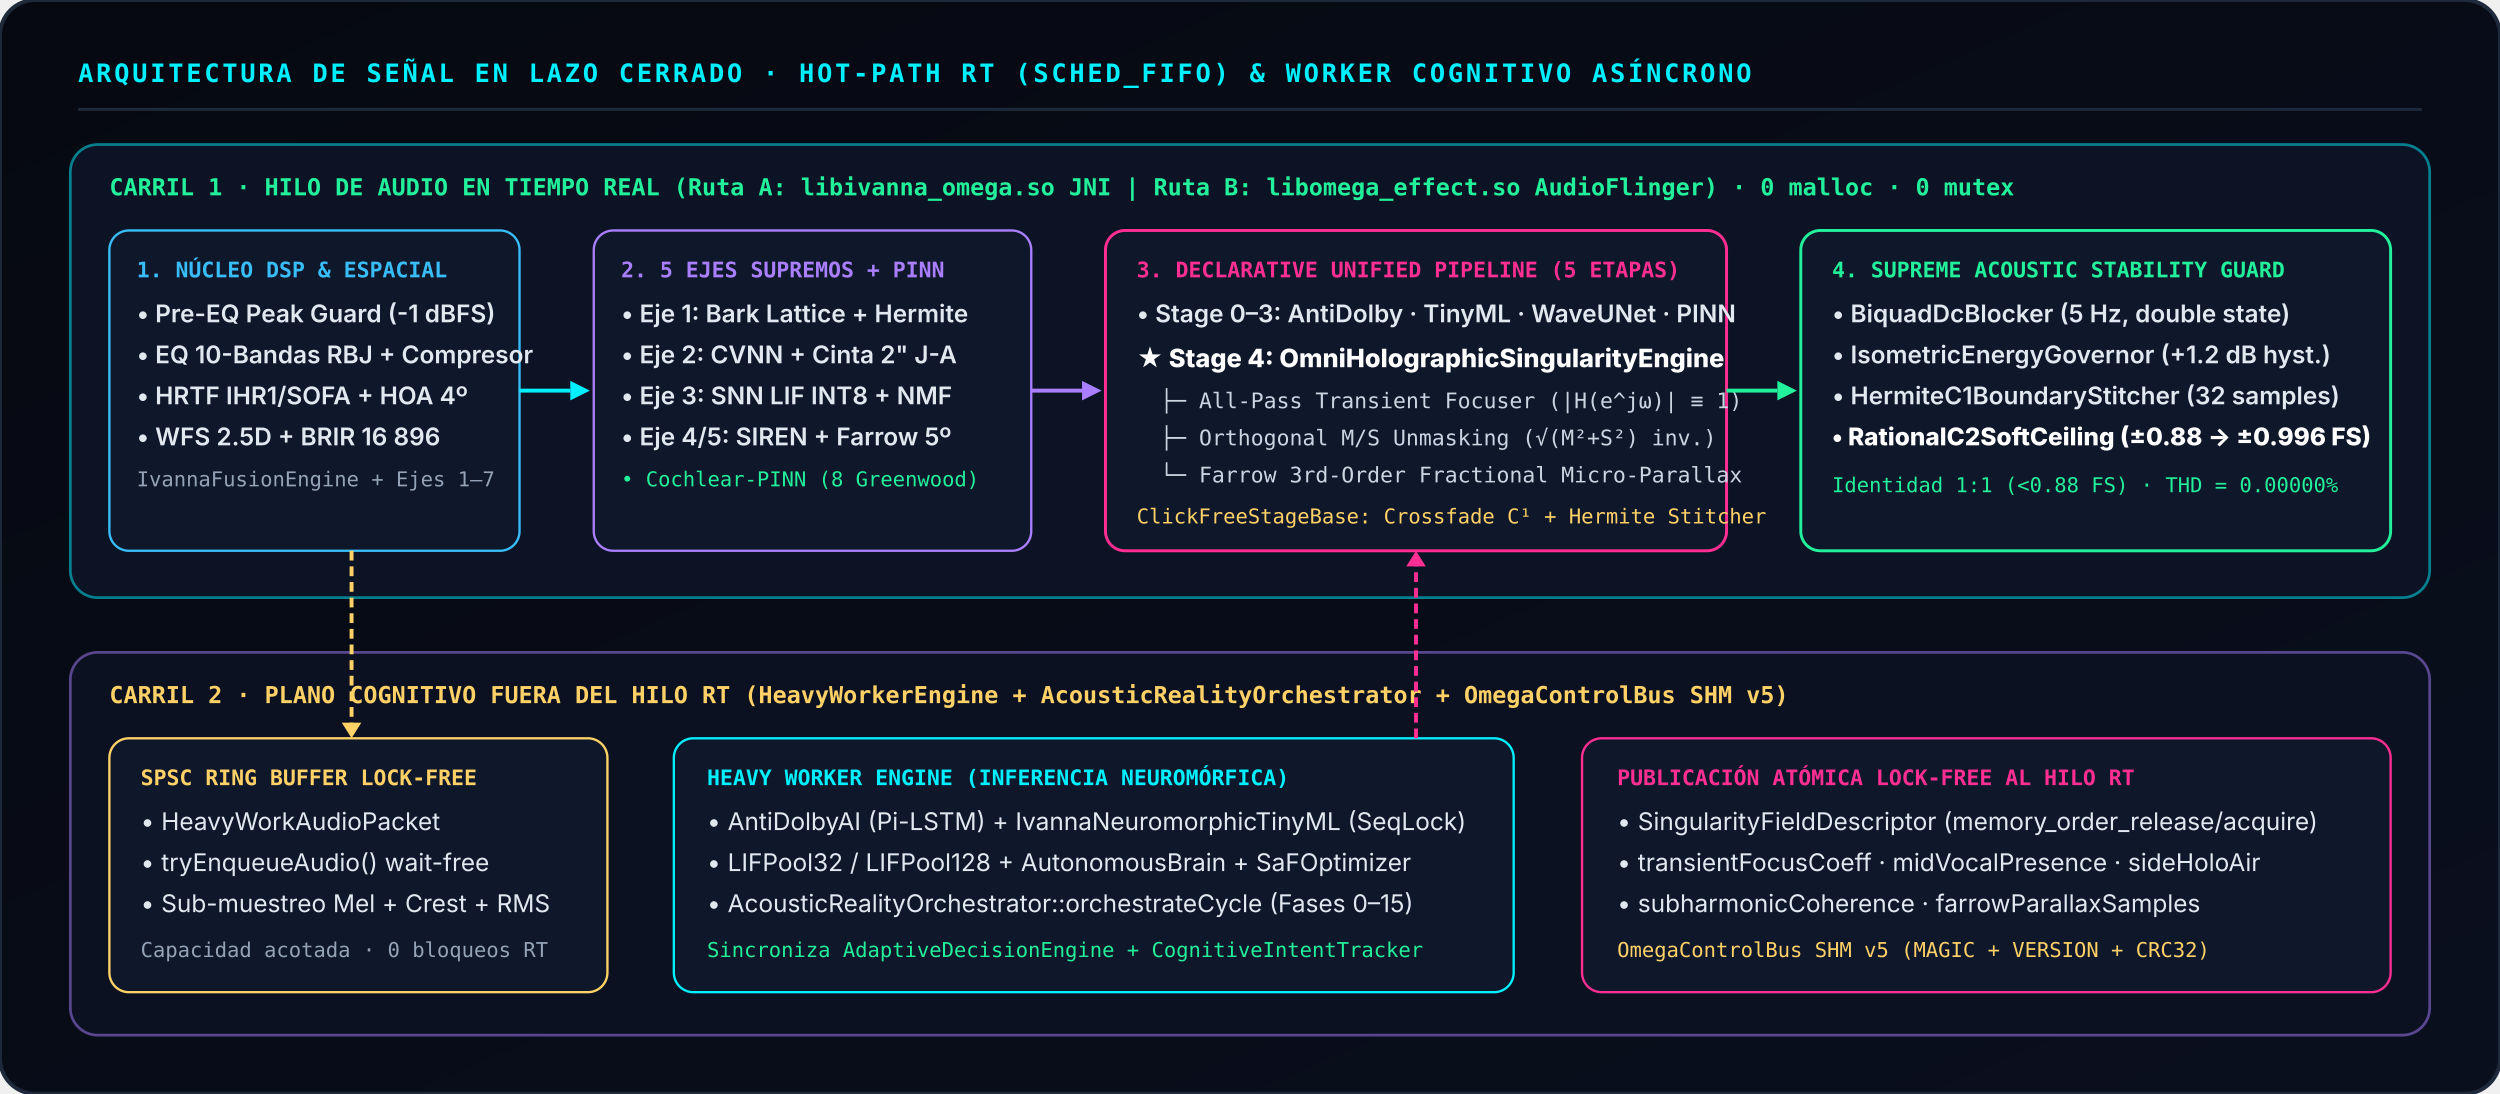
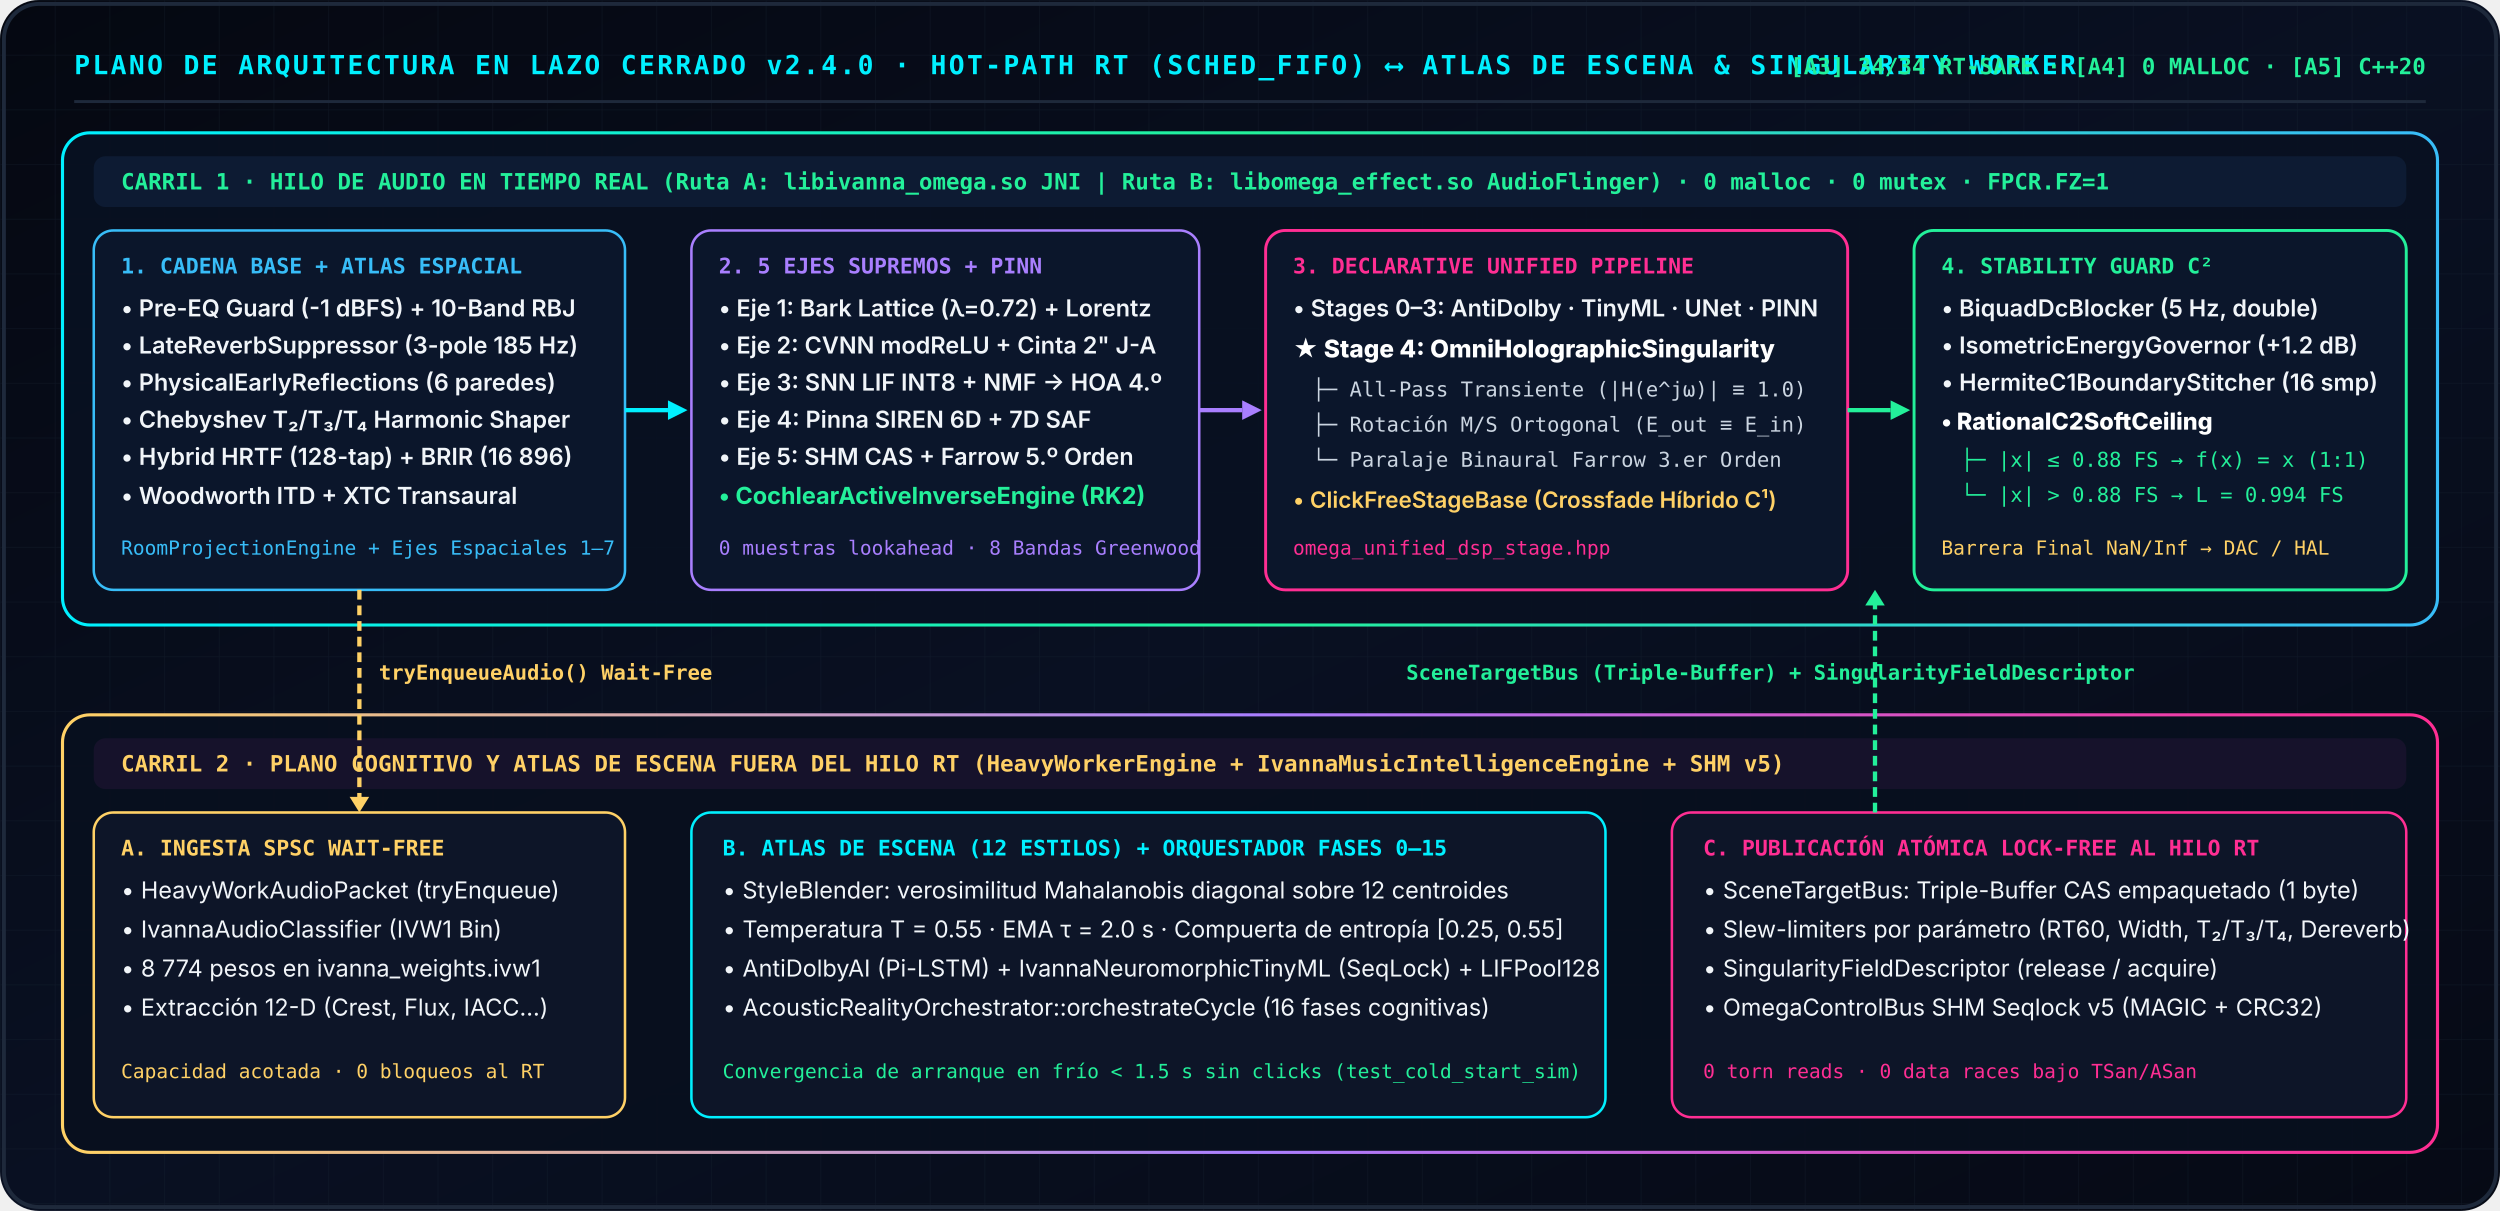
- <svg xmlns="http://www.w3.org/2000/svg" viewBox="0 0 1280 560" width="100%" height="100%">
+ <svg xmlns="http://www.w3.org/2000/svg" viewBox="0 0 1280 620" width="100%" height="100%">
  <defs>
-     <linearGradient id="bg2" x1="0%" y1="0%" x2="100%" y2="100%">
-       <stop offset="0%" stop-color="#060911" />
-       <stop offset="100%" stop-color="#0A0F1E" />
+     <linearGradient id="bgSing" x1="0%" y1="0%" x2="100%" y2="100%">
+       <stop offset="0%" stop-color="#050811" />
+       <stop offset="50%" stop-color="#091022" />
+       <stop offset="100%" stop-color="#060A15" />
    </linearGradient>
-     <linearGradient id="accentCyan" x1="0%" y1="0%" x2="100%" y2="0%">
+     <linearGradient id="laneRtBorder" x1="0%" y1="0%" x2="100%" y2="0%">
      <stop offset="0%" stop-color="#00F0FF" />
+       <stop offset="50%" stop-color="#23F09A" />
      <stop offset="100%" stop-color="#38BDF8" />
    </linearGradient>
-     <linearGradient id="accentPurple" x1="0%" y1="0%" x2="100%" y2="0%">
-       <stop offset="0%" stop-color="#A97FFF" />
+     <linearGradient id="laneWorkerBorder" x1="0%" y1="0%" x2="100%" y2="0%">
+       <stop offset="0%" stop-color="#FFD166" />
+       <stop offset="50%" stop-color="#A97FFF" />
      <stop offset="100%" stop-color="#FF2E93" />
    </linearGradient>
-     <linearGradient id="accentGreen" x1="0%" y1="0%" x2="100%" y2="0%">
-       <stop offset="0%" stop-color="#23F09A" />
-       <stop offset="100%" stop-color="#00F0FF" />
-     </linearGradient>
+     <pattern id="gridSing" width="28" height="28" patternUnits="userSpaceOnUse">
+       <path d="M 28 0 L 0 0 0 28" fill="none" stroke="#1E293B" stroke-width="0.55" stroke-opacity="0.4" />
+     </pattern>
  </defs>
-   <rect width="1280" height="560" rx="18" fill="url(#bg2)" stroke="#1E293B" stroke-width="2" />
-   <text x="40" y="42" fill="#00F0FF" font-family="'JetBrains Mono', monospace" font-size="13" font-weight="700" letter-spacing="1.4">ARQUITECTURA DE SEÑAL EN LAZO CERRADO · HOT-PATH RT (SCHED_FIFO) &amp; WORKER COGNITIVO ASÍNCRONO</text>
-   <line x1="40" y1="56" x2="1240" y2="56" stroke="#1E293B" stroke-width="1.5" />
-   <rect x="36" y="74" width="1208" height="232" rx="14" fill="#0B1324" stroke="#00F0FF" stroke-width="1.4" stroke-opacity="0.5" />
-   <text x="56" y="100" fill="#23F09A" font-family="'JetBrains Mono', monospace" font-size="12" font-weight="700">CARRIL 1 · HILO DE AUDIO EN TIEMPO REAL (Ruta A: libivanna_omega.so JNI  |  Ruta B: libomega_effect.so AudioFlinger) · 0 malloc · 0 mutex</text>
-   <rect x="56" y="118" width="210" height="164" rx="10" fill="#0F172A" stroke="#38BDF8" stroke-width="1.2" />
-   <text x="70" y="142" fill="#38BDF8" font-family="'JetBrains Mono', monospace" font-size="11" font-weight="700">1. NÚCLEO DSP &amp; ESPACIAL</text>
-   <text x="70" y="165" fill="#E2E8F0" font-family="'Inter', sans-serif" font-size="12.5" font-weight="600">• Pre-EQ Peak Guard (-1 dBFS)</text>
-   <text x="70" y="186" fill="#E2E8F0" font-family="'Inter', sans-serif" font-size="12.5" font-weight="600">• EQ 10-Bandas RBJ + Compresor</text>
-   <text x="70" y="207" fill="#E2E8F0" font-family="'Inter', sans-serif" font-size="12.5" font-weight="600">• HRTF IHR1/SOFA + HOA 4º</text>
-   <text x="70" y="228" fill="#E2E8F0" font-family="'Inter', sans-serif" font-size="12.5" font-weight="600">• WFS 2.5D + BRIR 16 896</text>
-   <text x="70" y="249" fill="#94A3B8" font-family="'JetBrains Mono', monospace" font-size="10.5">IvannaFusionEngine + Ejes 1–7</text>
-   <path d="M 266 200 L 292 200" stroke="#00F0FF" stroke-width="2" />
-   <polygon points="292,195 302,200 292,205" fill="#00F0FF" />
-   <rect x="304" y="118" width="224" height="164" rx="10" fill="#0F172A" stroke="#A97FFF" stroke-width="1.2" />
-   <text x="318" y="142" fill="#A97FFF" font-family="'JetBrains Mono', monospace" font-size="11" font-weight="700">2. 5 EJES SUPREMOS + PINN</text>
-   <text x="318" y="165" fill="#E2E8F0" font-family="'Inter', sans-serif" font-size="12.5" font-weight="600">• Eje 1: Bark Lattice + Hermite</text>
-   <text x="318" y="186" fill="#E2E8F0" font-family="'Inter', sans-serif" font-size="12.5" font-weight="600">• Eje 2: CVNN + Cinta 2" J-A</text>
-   <text x="318" y="207" fill="#E2E8F0" font-family="'Inter', sans-serif" font-size="12.5" font-weight="600">• Eje 3: SNN LIF INT8 + NMF</text>
-   <text x="318" y="228" fill="#E2E8F0" font-family="'Inter', sans-serif" font-size="12.5" font-weight="600">• Eje 4/5: SIREN + Farrow 5º</text>
-   <text x="318" y="249" fill="#23F09A" font-family="'JetBrains Mono', monospace" font-size="10.5">• Cochlear-PINN (8 Greenwood)</text>
-   <path d="M 528 200 L 554 200" stroke="#A97FFF" stroke-width="2" />
-   <polygon points="554,195 564,200 554,205" fill="#A97FFF" />
-   <rect x="566" y="118" width="318" height="164" rx="10" fill="#0F172A" stroke="#FF2E93" stroke-width="1.5" />
-   <text x="582" y="142" fill="#FF2E93" font-family="'JetBrains Mono', monospace" font-size="11" font-weight="700">3. DECLARATIVE UNIFIED PIPELINE (5 ETAPAS)</text>
-   <text x="582" y="165" fill="#E2E8F0" font-family="'Inter', sans-serif" font-size="12.5" font-weight="600">• Stage 0–3: AntiDolby · TinyML · WaveUNet · PINN</text>
-   <text x="582" y="188" fill="#FFFFFF" font-family="'Inter', sans-serif" font-size="13" font-weight="800">★ Stage 4: OmniHolographicSingularityEngine</text>
-   <text x="594" y="209" fill="#CBD5E1" font-family="'JetBrains Mono', monospace" font-size="11">├─ All-Pass Transient Focuser (|H(e^jω)| ≡ 1)</text>
-   <text x="594" y="228" fill="#CBD5E1" font-family="'JetBrains Mono', monospace" font-size="11">├─ Orthogonal M/S Unmasking (√(M²+S²) inv.)</text>
-   <text x="594" y="247" fill="#CBD5E1" font-family="'JetBrains Mono', monospace" font-size="11">└─ Farrow 3rd-Order Fractional Micro-Parallax</text>
-   <text x="582" y="268" fill="#FFD166" font-family="'JetBrains Mono', monospace" font-size="10.5">ClickFreeStageBase: Crossfade C¹ + Hermite Stitcher</text>
-   <path d="M 884 200 L 910 200" stroke="#23F09A" stroke-width="2" />
-   <polygon points="910,195 920,200 910,205" fill="#23F09A" />
-   <rect x="922" y="118" width="302" height="164" rx="10" fill="#0F172A" stroke="#23F09A" stroke-width="1.5" />
-   <text x="938" y="142" fill="#23F09A" font-family="'JetBrains Mono', monospace" font-size="11" font-weight="700">4. SUPREME ACOUSTIC STABILITY GUARD</text>
-   <text x="938" y="165" fill="#E2E8F0" font-family="'Inter', sans-serif" font-size="12.5" font-weight="600">• BiquadDcBlocker (5 Hz, double state)</text>
-   <text x="938" y="186" fill="#E2E8F0" font-family="'Inter', sans-serif" font-size="12.5" font-weight="600">• IsometricEnergyGovernor (+1.2 dB hyst.)</text>
-   <text x="938" y="207" fill="#E2E8F0" font-family="'Inter', sans-serif" font-size="12.5" font-weight="600">• HermiteC1BoundaryStitcher (32 samples)</text>
-   <text x="938" y="228" fill="#FFFFFF" font-family="'Inter', sans-serif" font-size="12.5" font-weight="800">• RationalC2SoftCeiling (±0.88 → ±0.996 FS)</text>
-   <text x="938" y="252" fill="#23F09A" font-family="'JetBrains Mono', monospace" font-size="10.5">Identidad 1:1 (&lt;0.88 FS) · THD = 0.00000%</text>
-   <rect x="36" y="334" width="1208" height="196" rx="14" fill="#0B1120" stroke="#A97FFF" stroke-width="1.4" stroke-opacity="0.5" />
-   <text x="56" y="360" fill="#FFD166" font-family="'JetBrains Mono', monospace" font-size="12" font-weight="700">CARRIL 2 · PLANO COGNITIVO FUERA DEL HILO RT (HeavyWorkerEngine + AcousticRealityOrchestrator + OmegaControlBus SHM v5)</text>
-   <rect x="56" y="378" width="255" height="130" rx="10" fill="#0F172A" stroke="#FFD166" stroke-width="1.2" />
-   <text x="72" y="402" fill="#FFD166" font-family="'JetBrains Mono', monospace" font-size="11" font-weight="700">SPSC RING BUFFER LOCK-FREE</text>
-   <text x="72" y="425" fill="#E2E8F0" font-family="'Inter', sans-serif" font-size="12.5">• HeavyWorkAudioPacket</text>
-   <text x="72" y="446" fill="#E2E8F0" font-family="'Inter', sans-serif" font-size="12.5">• tryEnqueueAudio() wait-free</text>
-   <text x="72" y="467" fill="#E2E8F0" font-family="'Inter', sans-serif" font-size="12.5">• Sub-muestreo Mel + Crest + RMS</text>
-   <text x="72" y="490" fill="#94A3B8" font-family="'JetBrains Mono', monospace" font-size="10.5">Capacidad acotada · 0 bloqueos RT</text>
-   <rect x="345" y="378" width="430" height="130" rx="10" fill="#0F172A" stroke="#00F0FF" stroke-width="1.2" />
-   <text x="362" y="402" fill="#00F0FF" font-family="'JetBrains Mono', monospace" font-size="11" font-weight="700">HEAVY WORKER ENGINE (INFERENCIA NEUROMÓRFICA)</text>
-   <text x="362" y="425" fill="#E2E8F0" font-family="'Inter', sans-serif" font-size="12.5">• AntiDolbyAI (Pi-LSTM) + IvannaNeuromorphicTinyML (SeqLock)</text>
-   <text x="362" y="446" fill="#E2E8F0" font-family="'Inter', sans-serif" font-size="12.5">• LIFPool32 / LIFPool128 + AutonomousBrain + SaFOptimizer</text>
-   <text x="362" y="467" fill="#E2E8F0" font-family="'Inter', sans-serif" font-size="12.5">• AcousticRealityOrchestrator::orchestrateCycle (Fases 0–15)</text>
-   <text x="362" y="490" fill="#23F09A" font-family="'JetBrains Mono', monospace" font-size="10.5">Sincroniza AdaptiveDecisionEngine + CognitiveIntentTracker</text>
-   <rect x="810" y="378" width="414" height="130" rx="10" fill="#0F172A" stroke="#FF2E93" stroke-width="1.2" />
-   <text x="828" y="402" fill="#FF2E93" font-family="'JetBrains Mono', monospace" font-size="11" font-weight="700">PUBLICACIÓN ATÓMICA LOCK-FREE AL HILO RT</text>
-   <text x="828" y="425" fill="#E2E8F0" font-family="'Inter', sans-serif" font-size="12.5">• SingularityFieldDescriptor (memory_order_release/acquire)</text>
-   <text x="828" y="446" fill="#E2E8F0" font-family="'Inter', sans-serif" font-size="12.5">• transientFocusCoeff · midVocalPresence · sideHoloAir</text>
-   <text x="828" y="467" fill="#E2E8F0" font-family="'Inter', sans-serif" font-size="12.5">• subharmonicCoherence · farrowParallaxSamples</text>
-   <text x="828" y="490" fill="#FFD166" font-family="'JetBrains Mono', monospace" font-size="10.5">OmegaControlBus SHM v5 (MAGIC + VERSION + CRC32)</text>
-   <path d="M 180 282 L 180 374" stroke="#FFD166" stroke-width="2" stroke-dasharray="5 3" />
-   <polygon points="175,370 180,378 185,370" fill="#FFD166" />
-   <path d="M 725 378 L 725 286" stroke="#FF2E93" stroke-width="2" stroke-dasharray="5 3" />
-   <polygon points="720,290 725,282 730,290" fill="#FF2E93" />
+   <rect width="1280" height="620" rx="20" fill="url(#bgSing)" />
+   <rect width="1280" height="620" rx="20" fill="url(#gridSing)" />
+   <rect x="2" y="2" width="1276" height="616" rx="18" fill="none" stroke="#1E293B" stroke-width="2" />
+   <text x="38" y="38" fill="#00F0FF" font-family="'JetBrains Mono', monospace" font-size="13.5" font-weight="800" letter-spacing="1.2">PLANO DE ARQUITECTURA EN LAZO CERRADO v2.4.0 · HOT-PATH RT (SCHED_FIFO) ⟷ ATLAS DE ESCENA &amp; SINGULARITY WORKER</text>
+   <text x="1242" y="38" text-anchor="end" fill="#23F09A" font-family="'JetBrains Mono', monospace" font-size="11.5" font-weight="700">[A3] 34/34 RT-SAFE · [A4] 0 MALLOC · [A5] C++20</text>
+   <line x1="38" y1="52" x2="1242" y2="52" stroke="#1E293B" stroke-width="1.5" />
+   <rect x="32" y="68" width="1216" height="252" rx="14" fill="#081121" fill-opacity="0.92" stroke="url(#laneRtBorder)" stroke-width="1.6" />
+   <rect x="48" y="80" width="1184" height="26" rx="6" fill="#0D1B33" />
+   <text x="62" y="97" fill="#23F09A" font-family="'JetBrains Mono', monospace" font-size="11.5" font-weight="700">CARRIL 1 · HILO DE AUDIO EN TIEMPO REAL (Ruta A: libivanna_omega.so JNI  |  Ruta B: libomega_effect.so AudioFlinger) · 0 malloc · 0 mutex · FPCR.FZ=1</text>
+   <rect x="48" y="118" width="272" height="184" rx="10" fill="#0B162B" stroke="#38BDF8" stroke-width="1.3" />
+   <text x="62" y="140" fill="#38BDF8" font-family="'JetBrains Mono', monospace" font-size="11" font-weight="700">1. CADENA BASE + ATLAS ESPACIAL</text>
+   <text x="62" y="162" fill="#F1F5F9" font-family="'Inter', sans-serif" font-size="12" font-weight="600">• Pre-EQ Guard (-1 dBFS) + 10-Band RBJ</text>
+   <text x="62" y="181" fill="#F1F5F9" font-family="'Inter', sans-serif" font-size="12" font-weight="600">• LateReverbSuppressor (3-pole 185 Hz)</text>
+   <text x="62" y="200" fill="#F1F5F9" font-family="'Inter', sans-serif" font-size="12" font-weight="600">• PhysicalEarlyReflections (6 paredes)</text>
+   <text x="62" y="219" fill="#F1F5F9" font-family="'Inter', sans-serif" font-size="12" font-weight="600">• Chebyshev T₂/T₃/T₄ Harmonic Shaper</text>
+   <text x="62" y="238" fill="#F1F5F9" font-family="'Inter', sans-serif" font-size="12" font-weight="600">• Hybrid HRTF (128-tap) + BRIR (16 896)</text>
+   <text x="62" y="258" fill="#F1F5F9" font-family="'Inter', sans-serif" font-size="12" font-weight="600">• Woodworth ITD + XTC Transaural</text>
+   <text x="62" y="284" fill="#38BDF8" font-family="'JetBrains Mono', monospace" font-size="10">RoomProjectionEngine + Ejes Espaciales 1–7</text>
+   <path d="M 320 210 L 342 210" stroke="#00F0FF" stroke-width="2.2" />
+   <polygon points="342,205 352,210 342,215" fill="#00F0FF" />
+   <rect x="354" y="118" width="260" height="184" rx="10" fill="#0B162B" stroke="#A97FFF" stroke-width="1.3" />
+   <text x="368" y="140" fill="#A97FFF" font-family="'JetBrains Mono', monospace" font-size="11" font-weight="700">2. 5 EJES SUPREMOS + PINN</text>
+   <text x="368" y="162" fill="#F1F5F9" font-family="'Inter', sans-serif" font-size="12" font-weight="600">• Eje 1: Bark Lattice (λ=0.72) + Lorentz</text>
+   <text x="368" y="181" fill="#F1F5F9" font-family="'Inter', sans-serif" font-size="12" font-weight="600">• Eje 2: CVNN modReLU + Cinta 2" J-A</text>
+   <text x="368" y="200" fill="#F1F5F9" font-family="'Inter', sans-serif" font-size="12" font-weight="600">• Eje 3: SNN LIF INT8 + NMF → HOA 4.º</text>
+   <text x="368" y="219" fill="#F1F5F9" font-family="'Inter', sans-serif" font-size="12" font-weight="600">• Eje 4: Pinna SIREN 6D + 7D SAF</text>
+   <text x="368" y="238" fill="#F1F5F9" font-family="'Inter', sans-serif" font-size="12" font-weight="600">• Eje 5: SHM CAS + Farrow 5.º Orden</text>
+   <text x="368" y="258" fill="#23F09A" font-family="'Inter', sans-serif" font-size="12" font-weight="700">• CochlearActiveInverseEngine (RK2)</text>
+   <text x="368" y="284" fill="#A97FFF" font-family="'JetBrains Mono', monospace" font-size="10">0 muestras lookahead · 8 Bandas Greenwood</text>
+   <path d="M 614 210 L 636 210" stroke="#A97FFF" stroke-width="2.2" />
+   <polygon points="636,205 646,210 636,215" fill="#A97FFF" />
+   <rect x="648" y="118" width="298" height="184" rx="10" fill="#0B162B" stroke="#FF2E93" stroke-width="1.5" />
+   <text x="662" y="140" fill="#FF2E93" font-family="'JetBrains Mono', monospace" font-size="11" font-weight="700">3. DECLARATIVE UNIFIED PIPELINE</text>
+   <text x="662" y="162" fill="#F1F5F9" font-family="'Inter', sans-serif" font-size="12" font-weight="600">• Stages 0–3: AntiDolby · TinyML · UNet · PINN</text>
+   <text x="662" y="183" fill="#FFFFFF" font-family="'Inter', sans-serif" font-size="12.5" font-weight="800">★ Stage 4: OmniHolographicSingularity</text>
+   <text x="672" y="203" fill="#CBD5E1" font-family="'JetBrains Mono', monospace" font-size="10.5">├─ All-Pass Transiente (|H(e^jω)| ≡ 1.0)</text>
+   <text x="672" y="221" fill="#CBD5E1" font-family="'JetBrains Mono', monospace" font-size="10.5">├─ Rotación M/S Ortogonal (E_out ≡ E_in)</text>
+   <text x="672" y="239" fill="#CBD5E1" font-family="'JetBrains Mono', monospace" font-size="10.5">└─ Paralaje Binaural Farrow 3.er Orden</text>
+   <text x="662" y="260" fill="#FFD166" font-family="'Inter', sans-serif" font-size="11.5" font-weight="600">• ClickFreeStageBase (Crossfade Híbrido C¹)</text>
+   <text x="662" y="284" fill="#FF2E93" font-family="'JetBrains Mono', monospace" font-size="10">omega_unified_dsp_stage.hpp</text>
+   <path d="M 946 210 L 968 210" stroke="#23F09A" stroke-width="2.2" />
+   <polygon points="968,205 978,210 968,215" fill="#23F09A" />
+   <rect x="980" y="118" width="252" height="184" rx="10" fill="#0B162B" stroke="#23F09A" stroke-width="1.5" />
+   <text x="994" y="140" fill="#23F09A" font-family="'JetBrains Mono', monospace" font-size="11" font-weight="700">4. STABILITY GUARD C²</text>
+   <text x="994" y="162" fill="#F1F5F9" font-family="'Inter', sans-serif" font-size="12" font-weight="600">• BiquadDcBlocker (5 Hz, double)</text>
+   <text x="994" y="181" fill="#F1F5F9" font-family="'Inter', sans-serif" font-size="12" font-weight="600">• IsometricEnergyGovernor (+1.2 dB)</text>
+   <text x="994" y="200" fill="#F1F5F9" font-family="'Inter', sans-serif" font-size="12" font-weight="600">• HermiteC1BoundaryStitcher (16 smp)</text>
+   <text x="994" y="220" fill="#FFFFFF" font-family="'Inter', sans-serif" font-size="12" font-weight="800">• RationalC2SoftCeiling</text>
+   <text x="1004" y="239" fill="#23F09A" font-family="'JetBrains Mono', monospace" font-size="10.5">├─ |x| ≤ 0.88 FS → f(x) = x (1:1)</text>
+   <text x="1004" y="257" fill="#23F09A" font-family="'JetBrains Mono', monospace" font-size="10.5">└─ |x| &gt; 0.88 FS → L = 0.994 FS</text>
+   <text x="994" y="284" fill="#FFD166" font-family="'JetBrains Mono', monospace" font-size="10">Barrera Final NaN/Inf → DAC / HAL</text>
+   <rect x="32" y="366" width="1216" height="224" rx="14" fill="#080F1E" fill-opacity="0.94" stroke="url(#laneWorkerBorder)" stroke-width="1.6" />
+   <rect x="48" y="378" width="1184" height="26" rx="6" fill="#16122B" />
+   <text x="62" y="395" fill="#FFD166" font-family="'JetBrains Mono', monospace" font-size="11.5" font-weight="700">CARRIL 2 · PLANO COGNITIVO Y ATLAS DE ESCENA FUERA DEL HILO RT (HeavyWorkerEngine + IvannaMusicIntelligenceEngine + SHM v5)</text>
+   <rect x="48" y="416" width="272" height="156" rx="10" fill="#0D1528" stroke="#FFD166" stroke-width="1.3" />
+   <text x="62" y="438" fill="#FFD166" font-family="'JetBrains Mono', monospace" font-size="11" font-weight="700">A. INGESTA SPSC WAIT-FREE</text>
+   <text x="62" y="460" fill="#F1F5F9" font-family="'Inter', sans-serif" font-size="12">• HeavyWorkAudioPacket (tryEnqueue)</text>
+   <text x="62" y="480" fill="#F1F5F9" font-family="'Inter', sans-serif" font-size="12">• IvannaAudioClassifier (IVW1 Bin)</text>
+   <text x="62" y="500" fill="#F1F5F9" font-family="'Inter', sans-serif" font-size="12">• 8 774 pesos en ivanna_weights.ivw1</text>
+   <text x="62" y="520" fill="#F1F5F9" font-family="'Inter', sans-serif" font-size="12">• Extracción 12-D (Crest, Flux, IACC…)</text>
+   <text x="62" y="552" fill="#FFD166" font-family="'JetBrains Mono', monospace" font-size="10">Capacidad acotada · 0 bloqueos al RT</text>
+   <rect x="354" y="416" width="468" height="156" rx="10" fill="#0D1528" stroke="#00F0FF" stroke-width="1.3" />
+   <text x="370" y="438" fill="#00F0FF" font-family="'JetBrains Mono', monospace" font-size="11" font-weight="700">B. ATLAS DE ESCENA (12 ESTILOS) + ORQUESTADOR FASES 0–15</text>
+   <text x="370" y="460" fill="#F1F5F9" font-family="'Inter', sans-serif" font-size="12">• StyleBlender: verosimilitud Mahalanobis diagonal sobre 12 centroides</text>
+   <text x="370" y="480" fill="#F1F5F9" font-family="'Inter', sans-serif" font-size="12">• Temperatura T = 0.55 · EMA τ = 2.0 s · Compuerta de entropía [0.25, 0.55]</text>
+   <text x="370" y="500" fill="#F1F5F9" font-family="'Inter', sans-serif" font-size="12">• AntiDolbyAI (Pi-LSTM) + IvannaNeuromorphicTinyML (SeqLock) + LIFPool128</text>
+   <text x="370" y="520" fill="#F1F5F9" font-family="'Inter', sans-serif" font-size="12">• AcousticRealityOrchestrator::orchestrateCycle (16 fases cognitivas)</text>
+   <text x="370" y="552" fill="#23F09A" font-family="'JetBrains Mono', monospace" font-size="10">Convergencia de arranque en frío &lt; 1.5 s sin clicks (test_cold_start_sim)</text>
+   <rect x="856" y="416" width="376" height="156" rx="10" fill="#0D1528" stroke="#FF2E93" stroke-width="1.3" />
+   <text x="872" y="438" fill="#FF2E93" font-family="'JetBrains Mono', monospace" font-size="11" font-weight="700">C. PUBLICACIÓN ATÓMICA LOCK-FREE AL HILO RT</text>
+   <text x="872" y="460" fill="#F1F5F9" font-family="'Inter', sans-serif" font-size="12">• SceneTargetBus: Triple-Buffer CAS empaquetado (1 byte)</text>
+   <text x="872" y="480" fill="#F1F5F9" font-family="'Inter', sans-serif" font-size="12">• Slew-limiters por parámetro (RT60, Width, T₂/T₃/T₄, Dereverb)</text>
+   <text x="872" y="500" fill="#F1F5F9" font-family="'Inter', sans-serif" font-size="12">• SingularityFieldDescriptor (release / acquire)</text>
+   <text x="872" y="520" fill="#F1F5F9" font-family="'Inter', sans-serif" font-size="12">• OmegaControlBus SHM Seqlock v5 (MAGIC + CRC32)</text>
+   <text x="872" y="552" fill="#FF2E93" font-family="'JetBrains Mono', monospace" font-size="10">0 torn reads · 0 data races bajo TSan/ASan</text>
+   <path d="M 184 302 L 184 412" stroke="#FFD166" stroke-width="2.2" stroke-dasharray="5 3" />
+   <polygon points="179,408 184,416 189,408" fill="#FFD166" />
+   <text x="194" y="348" fill="#FFD166" font-family="'JetBrains Mono', monospace" font-size="10.5" font-weight="700">tryEnqueueAudio() Wait-Free</text>
+   <path d="M 960 416 L 960 306" stroke="#23F09A" stroke-width="2.2" stroke-dasharray="5 3" />
+   <polygon points="955,310 960,302 965,310" fill="#23F09A" />
+   <text x="720" y="348" fill="#23F09A" font-family="'JetBrains Mono', monospace" font-size="10.5" font-weight="700">SceneTargetBus (Triple-Buffer) + SingularityFieldDescriptor</text>
</svg>
